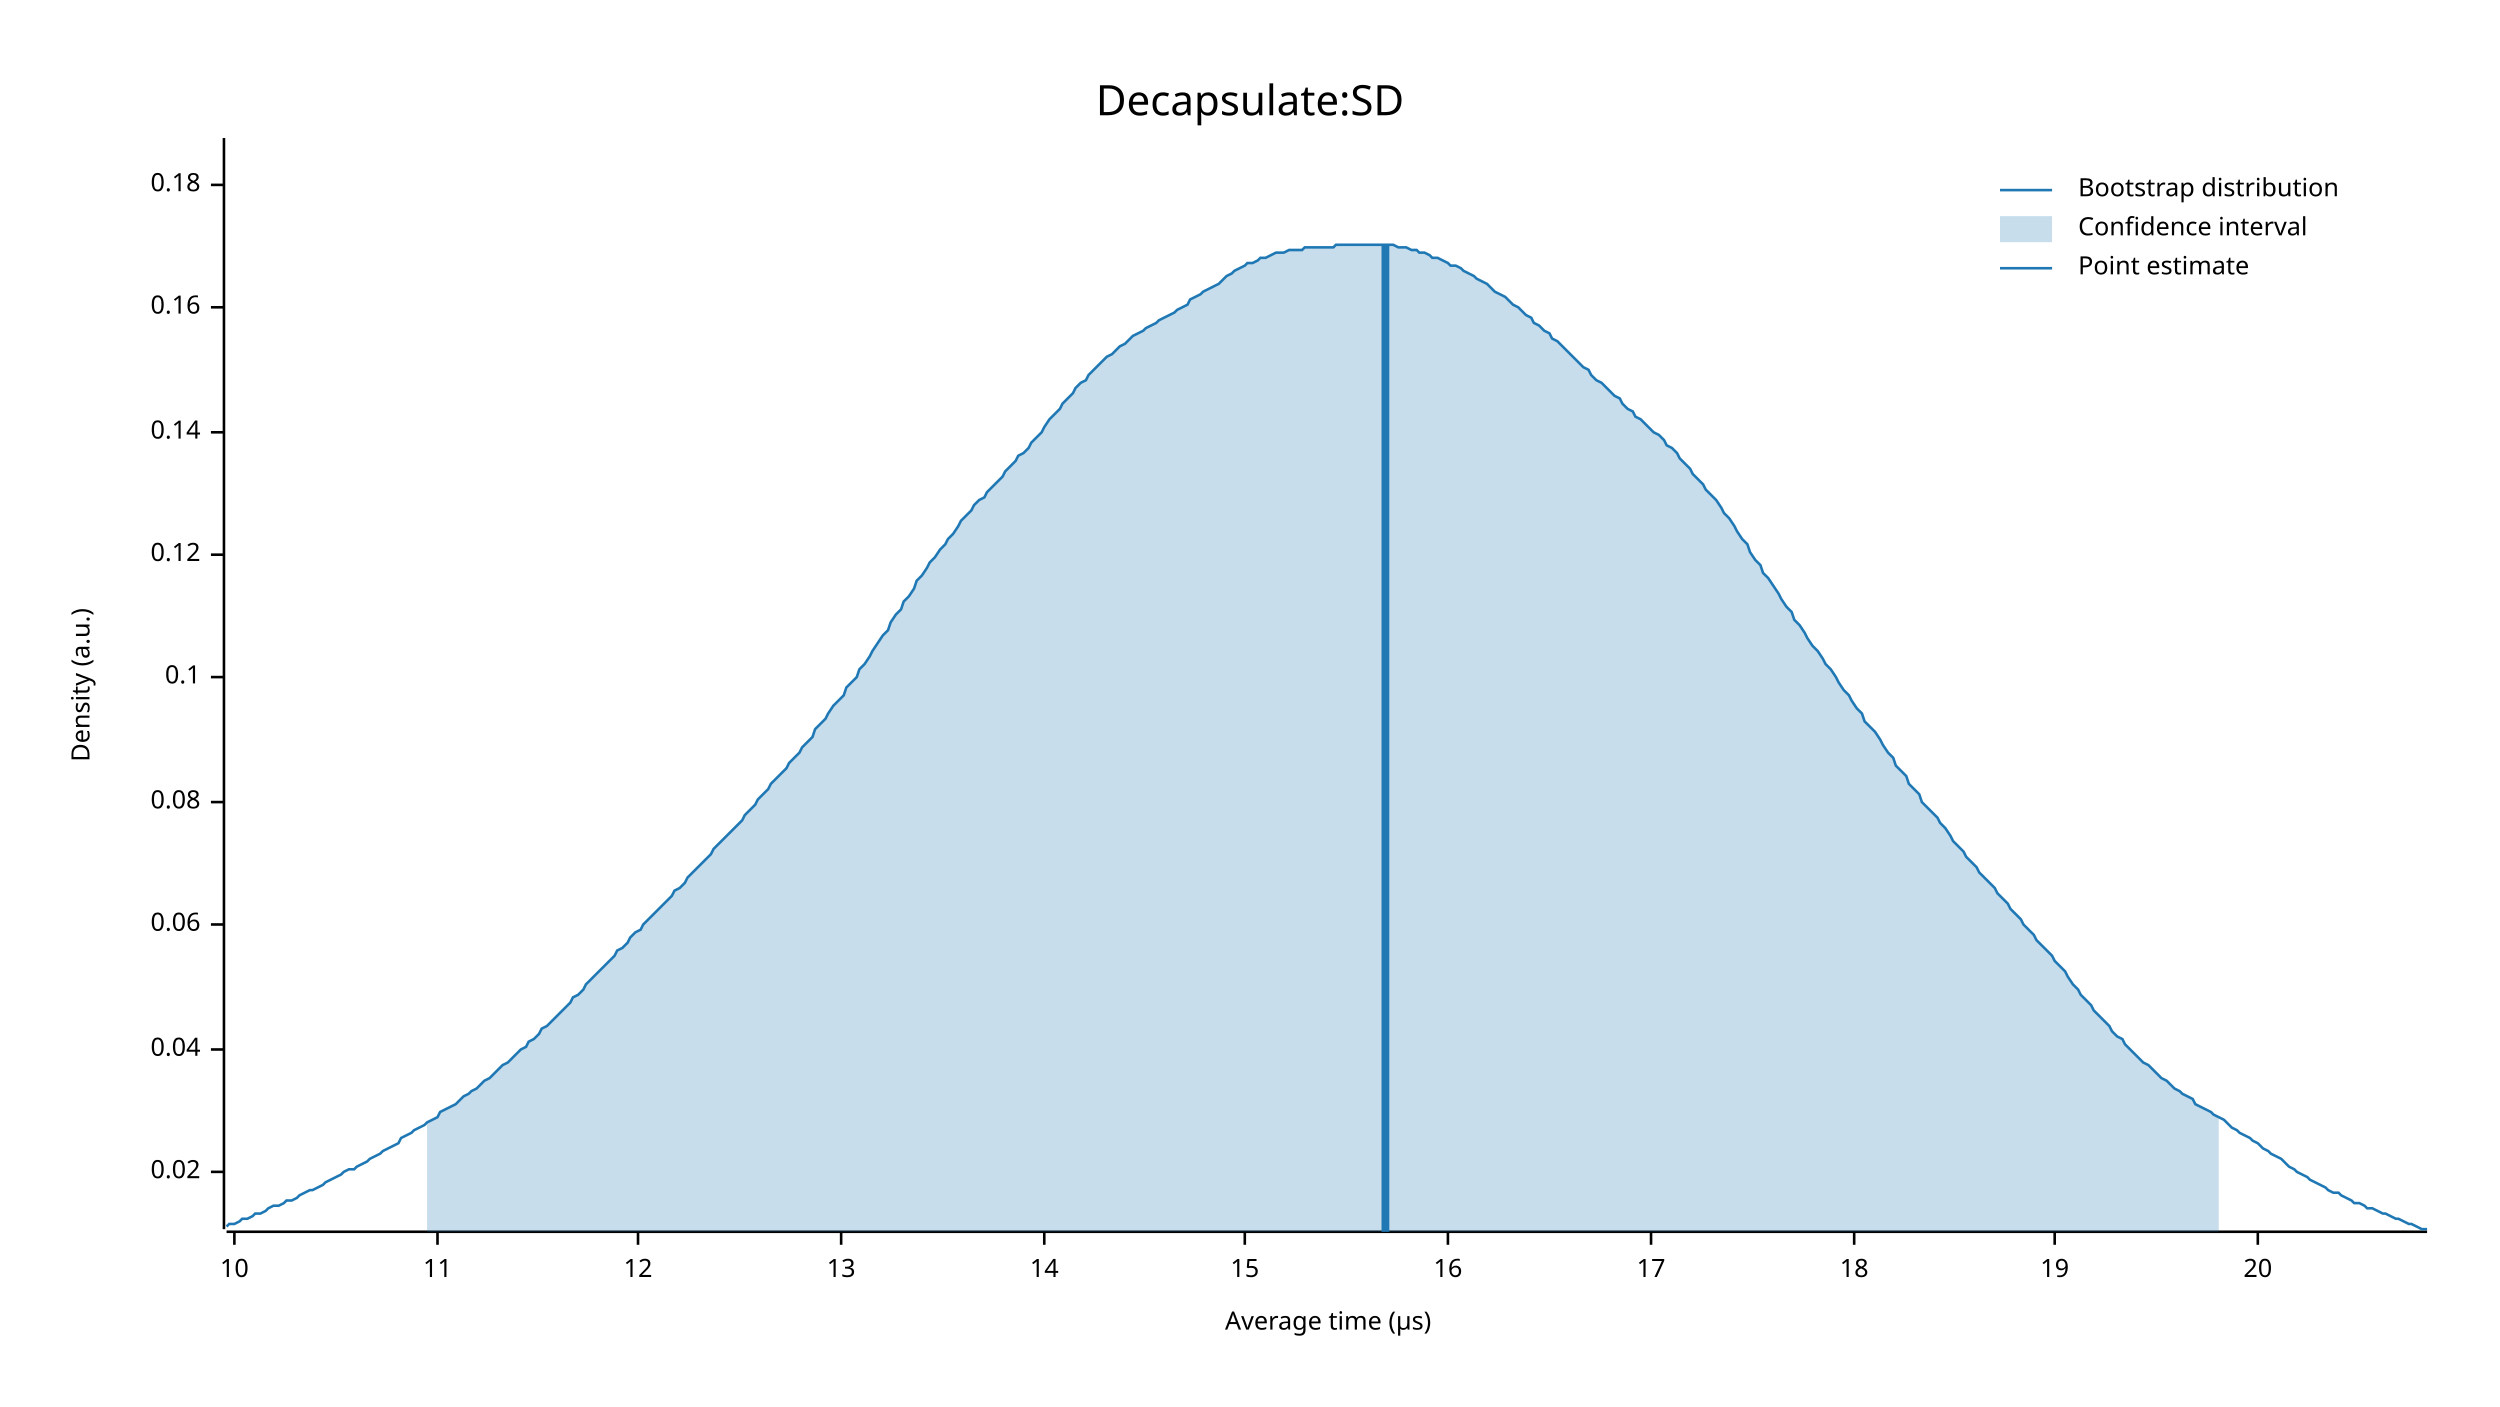
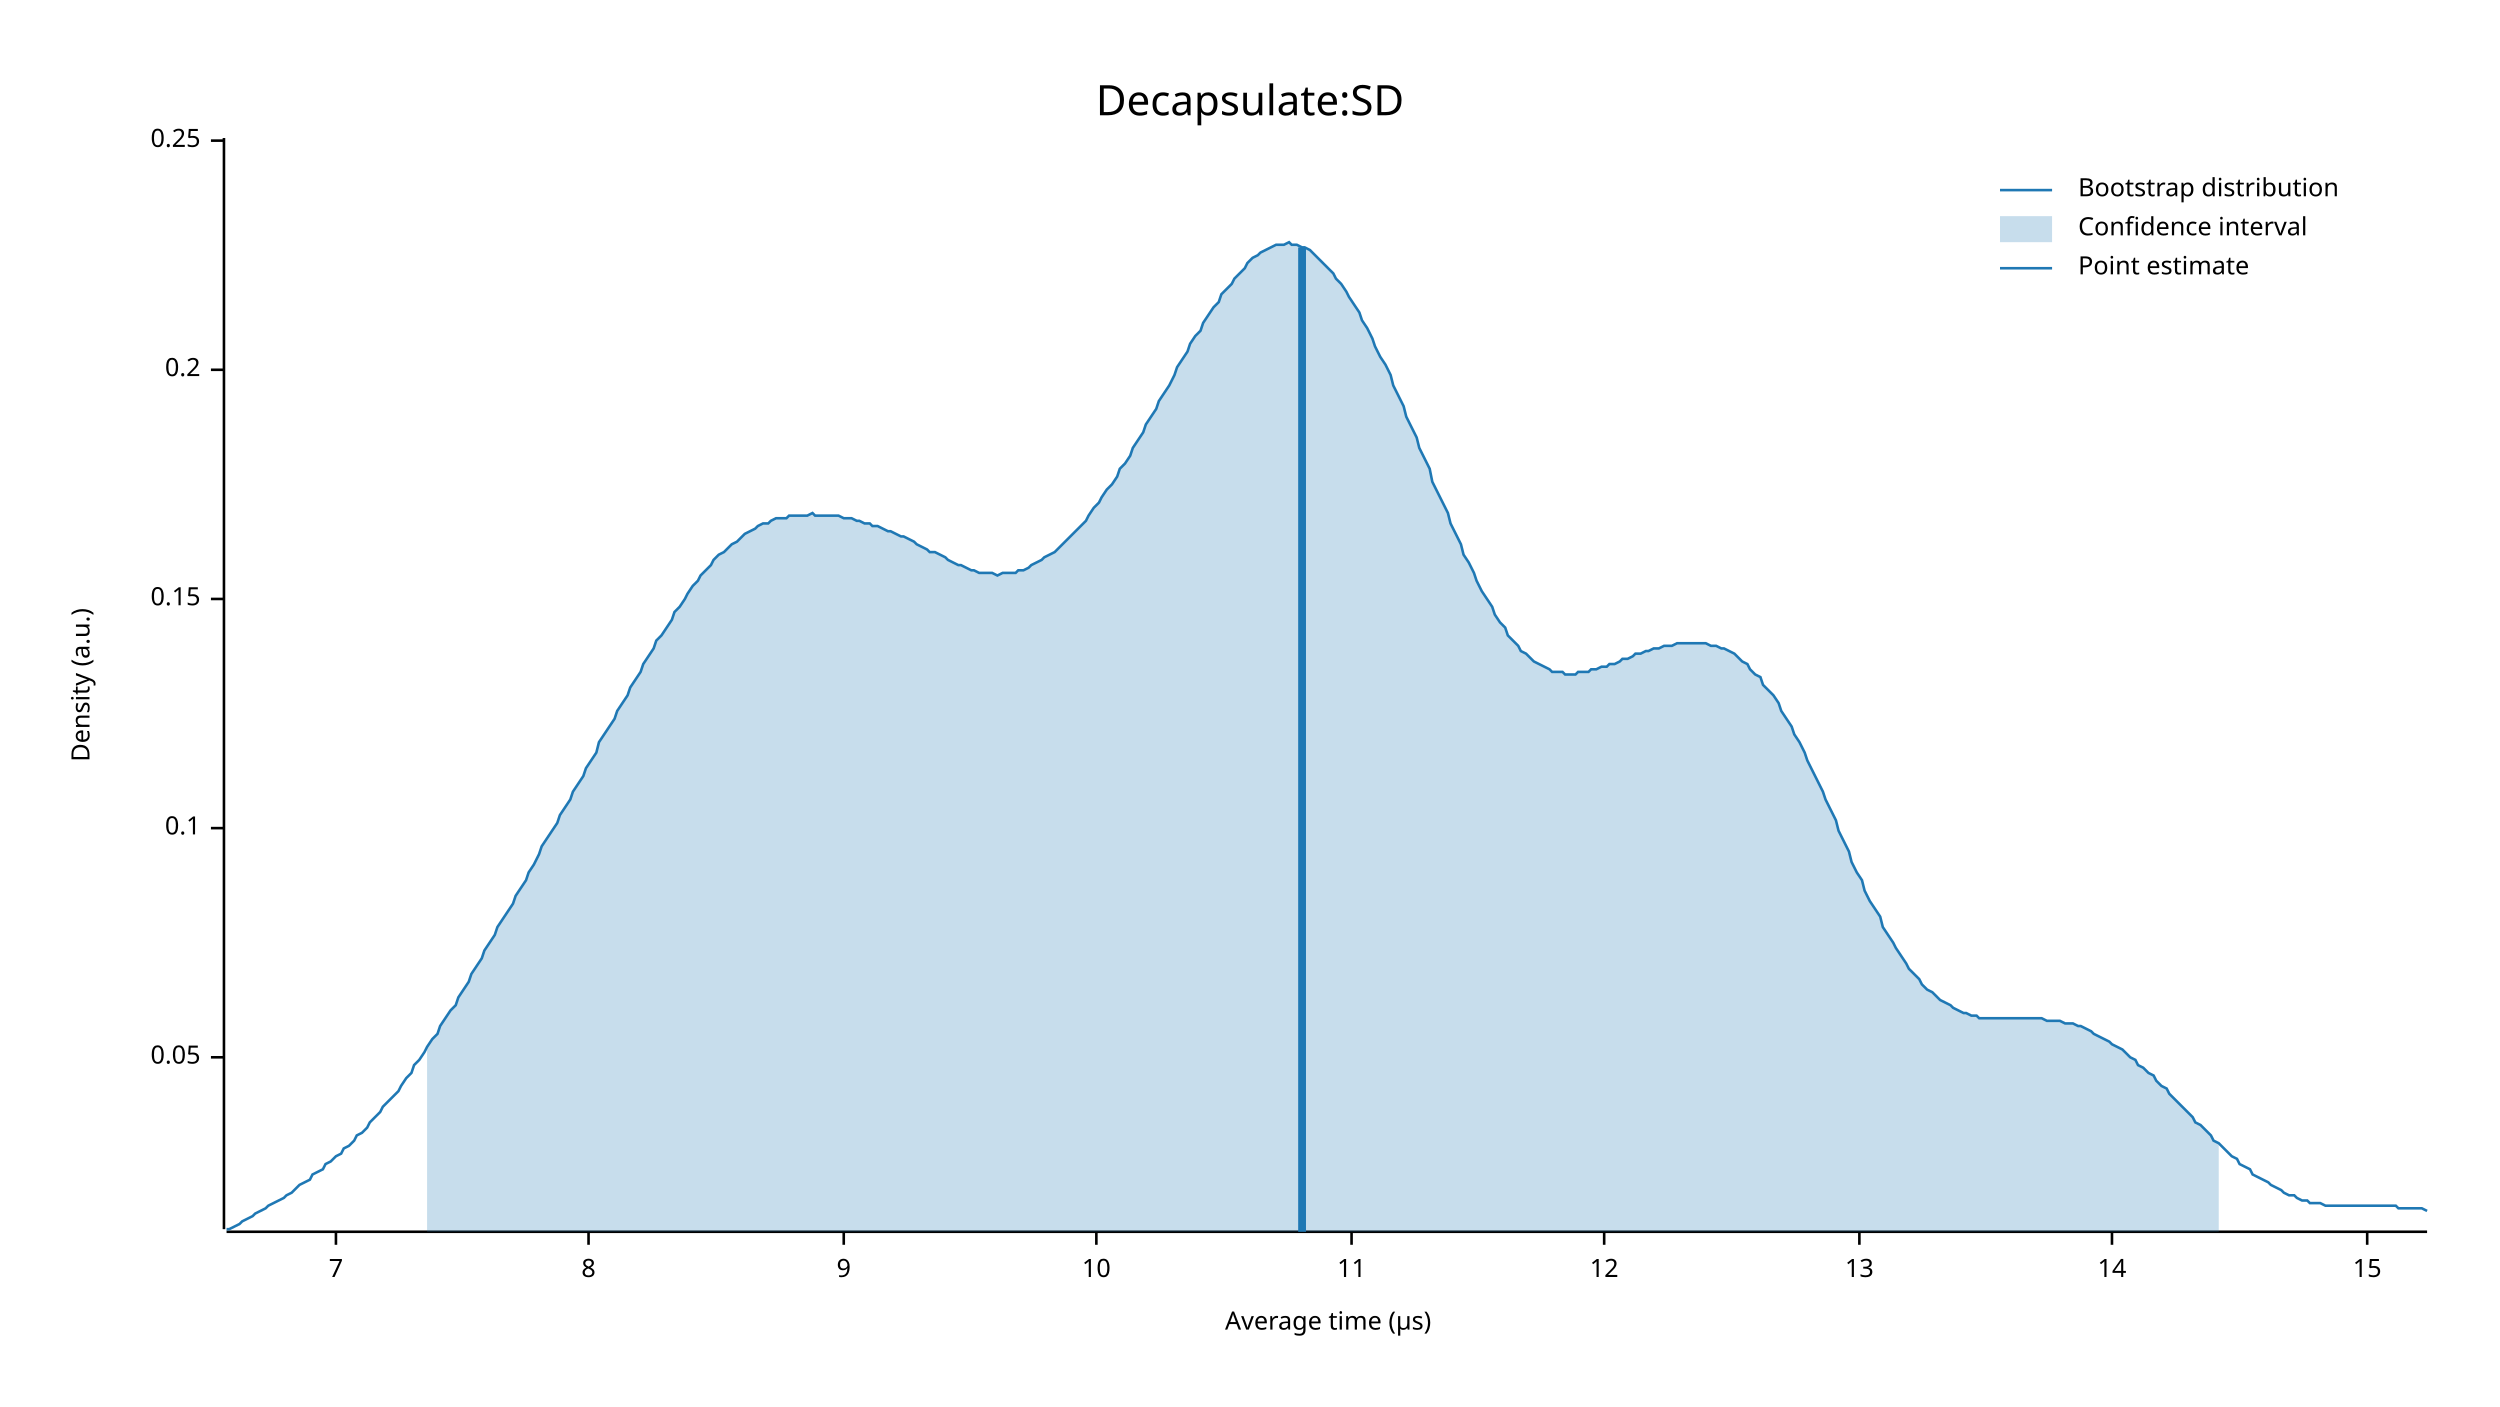
<svg xmlns="http://www.w3.org/2000/svg" width="960" height="540" viewBox="0 0 960 540">
  <text x="480" y="32" dy="0.76em" text-anchor="middle" font-family="sans-serif" font-size="16.129" opacity="1" fill="#000000">
Decapsulate:SD
</text>
  <text x="27" y="263" dy="0.76em" text-anchor="middle" font-family="sans-serif" font-size="9.677" opacity="1" fill="#000000" transform="rotate(270, 27, 263)">
Density (a.u.)
</text>
  <text x="510" y="513" dy="-0.5ex" text-anchor="middle" font-family="sans-serif" font-size="9.677" opacity="1" fill="#000000">
Average time (µs)
</text>
  <polyline fill="none" opacity="1" stroke="#000000" stroke-width="1" points="86,53 86,472 " />
-   <text x="77" y="450" dy="0.5ex" text-anchor="end" font-family="sans-serif" font-size="9.677" opacity="1" fill="#000000">
- 0.02
+   <text x="77" y="406" dy="0.5ex" text-anchor="end" font-family="sans-serif" font-size="9.677" opacity="1" fill="#000000">
+ 0.05
</text>
-   <polyline fill="none" opacity="1" stroke="#000000" stroke-width="1" points="81,450 86,450 " />
-   <text x="77" y="403" dy="0.5ex" text-anchor="end" font-family="sans-serif" font-size="9.677" opacity="1" fill="#000000">
- 0.04
- </text>
-   <polyline fill="none" opacity="1" stroke="#000000" stroke-width="1" points="81,403 86,403 " />
-   <text x="77" y="355" dy="0.5ex" text-anchor="end" font-family="sans-serif" font-size="9.677" opacity="1" fill="#000000">
- 0.06
- </text>
-   <polyline fill="none" opacity="1" stroke="#000000" stroke-width="1" points="81,355 86,355 " />
-   <text x="77" y="308" dy="0.5ex" text-anchor="end" font-family="sans-serif" font-size="9.677" opacity="1" fill="#000000">
- 0.08
- </text>
-   <polyline fill="none" opacity="1" stroke="#000000" stroke-width="1" points="81,308 86,308 " />
-   <text x="77" y="260" dy="0.5ex" text-anchor="end" font-family="sans-serif" font-size="9.677" opacity="1" fill="#000000">
+   <polyline fill="none" opacity="1" stroke="#000000" stroke-width="1" points="81,406 86,406 " />
+   <text x="77" y="318" dy="0.5ex" text-anchor="end" font-family="sans-serif" font-size="9.677" opacity="1" fill="#000000">
0.1
</text>
-   <polyline fill="none" opacity="1" stroke="#000000" stroke-width="1" points="81,260 86,260 " />
-   <text x="77" y="213" dy="0.5ex" text-anchor="end" font-family="sans-serif" font-size="9.677" opacity="1" fill="#000000">
- 0.12
+   <polyline fill="none" opacity="1" stroke="#000000" stroke-width="1" points="81,318 86,318 " />
+   <text x="77" y="230" dy="0.5ex" text-anchor="end" font-family="sans-serif" font-size="9.677" opacity="1" fill="#000000">
+ 0.15
</text>
-   <polyline fill="none" opacity="1" stroke="#000000" stroke-width="1" points="81,213 86,213 " />
-   <text x="77" y="166" dy="0.5ex" text-anchor="end" font-family="sans-serif" font-size="9.677" opacity="1" fill="#000000">
- 0.14
+   <polyline fill="none" opacity="1" stroke="#000000" stroke-width="1" points="81,230 86,230 " />
+   <text x="77" y="142" dy="0.5ex" text-anchor="end" font-family="sans-serif" font-size="9.677" opacity="1" fill="#000000">
+ 0.2
</text>
-   <polyline fill="none" opacity="1" stroke="#000000" stroke-width="1" points="81,166 86,166 " />
-   <text x="77" y="118" dy="0.5ex" text-anchor="end" font-family="sans-serif" font-size="9.677" opacity="1" fill="#000000">
- 0.16
+   <polyline fill="none" opacity="1" stroke="#000000" stroke-width="1" points="81,142 86,142 " />
+   <text x="77" y="54" dy="0.5ex" text-anchor="end" font-family="sans-serif" font-size="9.677" opacity="1" fill="#000000">
+ 0.25
</text>
-   <polyline fill="none" opacity="1" stroke="#000000" stroke-width="1" points="81,118 86,118 " />
-   <text x="77" y="71" dy="0.5ex" text-anchor="end" font-family="sans-serif" font-size="9.677" opacity="1" fill="#000000">
- 0.18
+   <polyline fill="none" opacity="1" stroke="#000000" stroke-width="1" points="81,54 86,54 " />
+   <polyline fill="none" opacity="1" stroke="#000000" stroke-width="1" points="87,473 932,473 " />
+   <text x="129" y="483" dy="0.76em" text-anchor="middle" font-family="sans-serif" font-size="9.677" opacity="1" fill="#000000">
+ 7
</text>
-   <polyline fill="none" opacity="1" stroke="#000000" stroke-width="1" points="81,71 86,71 " />
-   <polyline fill="none" opacity="1" stroke="#000000" stroke-width="1" points="87,473 932,473 " />
-   <text x="90" y="483" dy="0.76em" text-anchor="middle" font-family="sans-serif" font-size="9.677" opacity="1" fill="#000000">
+   <polyline fill="none" opacity="1" stroke="#000000" stroke-width="1" points="129,473 129,478 " />
+   <text x="226" y="483" dy="0.76em" text-anchor="middle" font-family="sans-serif" font-size="9.677" opacity="1" fill="#000000">
+ 8
+ </text>
+   <polyline fill="none" opacity="1" stroke="#000000" stroke-width="1" points="226,473 226,478 " />
+   <text x="324" y="483" dy="0.76em" text-anchor="middle" font-family="sans-serif" font-size="9.677" opacity="1" fill="#000000">
+ 9
+ </text>
+   <polyline fill="none" opacity="1" stroke="#000000" stroke-width="1" points="324,473 324,478 " />
+   <text x="421" y="483" dy="0.76em" text-anchor="middle" font-family="sans-serif" font-size="9.677" opacity="1" fill="#000000">
10
</text>
-   <polyline fill="none" opacity="1" stroke="#000000" stroke-width="1" points="90,473 90,478 " />
-   <text x="168" y="483" dy="0.76em" text-anchor="middle" font-family="sans-serif" font-size="9.677" opacity="1" fill="#000000">
+   <polyline fill="none" opacity="1" stroke="#000000" stroke-width="1" points="421,473 421,478 " />
+   <text x="519" y="483" dy="0.76em" text-anchor="middle" font-family="sans-serif" font-size="9.677" opacity="1" fill="#000000">
11
</text>
-   <polyline fill="none" opacity="1" stroke="#000000" stroke-width="1" points="168,473 168,478 " />
-   <text x="245" y="483" dy="0.76em" text-anchor="middle" font-family="sans-serif" font-size="9.677" opacity="1" fill="#000000">
+   <polyline fill="none" opacity="1" stroke="#000000" stroke-width="1" points="519,473 519,478 " />
+   <text x="616" y="483" dy="0.76em" text-anchor="middle" font-family="sans-serif" font-size="9.677" opacity="1" fill="#000000">
12
</text>
-   <polyline fill="none" opacity="1" stroke="#000000" stroke-width="1" points="245,473 245,478 " />
-   <text x="323" y="483" dy="0.76em" text-anchor="middle" font-family="sans-serif" font-size="9.677" opacity="1" fill="#000000">
+   <polyline fill="none" opacity="1" stroke="#000000" stroke-width="1" points="616,473 616,478 " />
+   <text x="714" y="483" dy="0.76em" text-anchor="middle" font-family="sans-serif" font-size="9.677" opacity="1" fill="#000000">
13
</text>
-   <polyline fill="none" opacity="1" stroke="#000000" stroke-width="1" points="323,473 323,478 " />
-   <text x="401" y="483" dy="0.76em" text-anchor="middle" font-family="sans-serif" font-size="9.677" opacity="1" fill="#000000">
+   <polyline fill="none" opacity="1" stroke="#000000" stroke-width="1" points="714,473 714,478 " />
+   <text x="811" y="483" dy="0.76em" text-anchor="middle" font-family="sans-serif" font-size="9.677" opacity="1" fill="#000000">
14
</text>
-   <polyline fill="none" opacity="1" stroke="#000000" stroke-width="1" points="401,473 401,478 " />
-   <text x="478" y="483" dy="0.76em" text-anchor="middle" font-family="sans-serif" font-size="9.677" opacity="1" fill="#000000">
+   <polyline fill="none" opacity="1" stroke="#000000" stroke-width="1" points="811,473 811,478 " />
+   <text x="909" y="483" dy="0.76em" text-anchor="middle" font-family="sans-serif" font-size="9.677" opacity="1" fill="#000000">
15
</text>
-   <polyline fill="none" opacity="1" stroke="#000000" stroke-width="1" points="478,473 478,478 " />
-   <text x="556" y="483" dy="0.76em" text-anchor="middle" font-family="sans-serif" font-size="9.677" opacity="1" fill="#000000">
- 16
- </text>
-   <polyline fill="none" opacity="1" stroke="#000000" stroke-width="1" points="556,473 556,478 " />
-   <text x="634" y="483" dy="0.76em" text-anchor="middle" font-family="sans-serif" font-size="9.677" opacity="1" fill="#000000">
- 17
- </text>
-   <polyline fill="none" opacity="1" stroke="#000000" stroke-width="1" points="634,473 634,478 " />
-   <text x="712" y="483" dy="0.76em" text-anchor="middle" font-family="sans-serif" font-size="9.677" opacity="1" fill="#000000">
- 18
- </text>
-   <polyline fill="none" opacity="1" stroke="#000000" stroke-width="1" points="712,473 712,478 " />
-   <text x="789" y="483" dy="0.76em" text-anchor="middle" font-family="sans-serif" font-size="9.677" opacity="1" fill="#000000">
- 19
- </text>
-   <polyline fill="none" opacity="1" stroke="#000000" stroke-width="1" points="789,473 789,478 " />
-   <text x="867" y="483" dy="0.76em" text-anchor="middle" font-family="sans-serif" font-size="9.677" opacity="1" fill="#000000">
- 20
- </text>
-   <polyline fill="none" opacity="1" stroke="#000000" stroke-width="1" points="867,473 867,478 " />
-   <polyline fill="none" opacity="1" stroke="#1F78B4" stroke-width="1" points="87,471 88,470 90,470 92,469 93,468 95,468 97,467 98,466 100,466 102,465 103,464 105,463 107,463 109,462 110,461 112,461 114,460 115,459 117,458 119,457 120,457 122,456 124,455 125,454 127,453 129,452 131,451 132,450 134,449 136,449 137,448 139,447 141,446 142,445 144,444 146,443 147,442 149,441 151,440 153,439 154,437 156,436 158,435 159,434 161,433 163,432 164,431 166,430 168,429 169,427 171,426 173,425 175,424 176,423 178,421 180,420 181,419 183,418 185,416 186,415 188,414 190,412 191,411 193,409 195,408 197,406 198,405 200,403 202,402 203,400 205,399 207,397 208,395 210,394 212,392 214,390 215,389 217,387 219,385 220,383 222,382 224,380 225,378 227,376 229,374 230,373 232,371 234,369 236,367 237,365 239,364 241,362 242,360 244,358 246,357 247,355 249,353 251,351 252,350 254,348 256,346 258,344 259,342 261,341 263,339 264,337 266,335 268,333 269,332 271,330 273,328 274,326 276,324 278,322 280,320 281,319 283,317 285,315 286,313 288,311 290,309 291,307 293,305 295,303 296,301 298,299 300,297 302,295 303,293 305,291 307,289 308,287 310,285 312,283 313,280 315,278 317,276 318,274 320,271 322,269 324,267 325,264 327,262 329,260 330,257 332,255 334,252 335,250 337,247 339,244 341,242 342,239 344,236 346,234 347,231 349,229 351,226 352,223 354,221 356,218 357,216 359,214 361,211 363,209 364,207 366,205 368,202 369,200 371,198 373,196 374,194 376,192 378,191 379,189 381,187 383,185 385,183 386,181 388,179 390,177 391,175 393,174 395,172 396,170 398,168 400,166 401,164 403,161 405,159 407,157 408,155 410,153 412,151 413,149 415,147 417,146 418,144 420,142 422,140 423,139 425,137 427,136 429,134 430,133 432,132 434,130 435,129 437,128 439,127 440,126 442,125 444,124 445,123 447,122 449,121 451,120 452,119 454,118 456,117 457,115 459,114 461,113 462,112 464,111 466,110 468,109 469,108 471,106 473,105 474,104 476,103 478,102 479,101 481,101 483,100 484,99 486,99 488,98 490,97 491,97 493,97 495,96 496,96 498,96 500,96 501,95 503,95 505,95 506,95 508,95 510,95 512,95 513,94 515,94 517,94 518,94 520,94 522,94 523,94 525,94 527,94 528,94 530,94 532,94 534,94 535,94 537,95 539,95 540,95 542,96 544,96 545,97 547,97 549,98 550,99 552,99 554,100 556,101 557,102 559,102 561,103 562,104 564,105 566,106 567,107 569,108 571,109 573,111 574,112 576,113 578,114 579,115 581,117 583,118 584,119 586,121 588,122 589,124 591,125 593,127 595,128 596,130 598,131 600,133 601,134 603,136 605,138 606,139 608,141 610,142 611,144 613,146 615,147 617,149 618,150 620,152 622,153 623,155 625,157 627,158 628,160 630,161 632,163 633,164 635,166 637,167 639,169 640,171 642,172 644,174 645,176 647,178 649,180 650,182 652,184 654,186 655,188 657,190 659,192 661,195 662,197 664,199 666,202 667,204 669,207 671,209 672,212 674,215 676,217 677,220 679,222 681,225 683,228 684,230 686,233 688,235 689,238 691,240 693,243 694,245 696,248 698,250 700,253 701,255 703,257 705,260 706,262 708,265 710,267 711,269 713,272 715,274 716,277 718,279 720,281 722,284 723,286 725,289 727,291 728,294 730,296 732,298 733,301 735,303 737,305 738,308 740,310 742,312 744,314 745,316 747,318 749,321 750,323 752,325 754,327 755,329 757,331 759,333 760,335 762,337 764,339 766,341 767,343 769,345 771,347 772,349 774,351 776,353 777,355 779,357 781,359 782,361 784,363 786,365 788,367 789,369 791,371 793,373 794,375 796,378 798,380 799,382 801,384 803,386 804,388 806,390 808,392 810,394 811,396 813,398 815,399 816,401 818,403 820,405 821,406 823,408 825,409 827,411 828,412 830,414 832,415 833,416 835,418 837,419 838,420 840,421 842,422 843,424 845,425 847,426 849,427 850,428 852,429 854,430 855,431 857,433 859,434 860,435 862,436 864,437 865,438 867,439 869,441 871,442 872,443 874,444 876,445 877,446 879,448 881,449 882,450 884,451 886,452 887,453 889,454 891,455 893,456 894,457 896,458 898,458 899,459 901,460 903,461 904,462 906,462 908,463 909,464 911,464 913,465 915,466 916,466 918,467 920,468 921,468 923,469 925,470 926,470 928,471 930,472 932,472 " />
-   <polygon opacity="0.25" fill="#1F78B4" points="164,431 166,430 168,429 169,427 171,426 173,425 175,424 176,423 178,421 180,420 181,419 183,418 185,416 186,415 188,414 190,412 191,411 193,409 195,408 197,406 198,405 200,403 202,402 203,400 205,399 207,397 208,395 210,394 212,392 214,390 215,389 217,387 219,385 220,383 222,382 224,380 225,378 227,376 229,374 230,373 232,371 234,369 236,367 237,365 239,364 241,362 242,360 244,358 246,357 247,355 249,353 251,351 252,350 254,348 256,346 258,344 259,342 261,341 263,339 264,337 266,335 268,333 269,332 271,330 273,328 274,326 276,324 278,322 280,320 281,319 283,317 285,315 286,313 288,311 290,309 291,307 293,305 295,303 296,301 298,299 300,297 302,295 303,293 305,291 307,289 308,287 310,285 312,283 313,280 315,278 317,276 318,274 320,271 322,269 324,267 325,264 327,262 329,260 330,257 332,255 334,252 335,250 337,247 339,244 341,242 342,239 344,236 346,234 347,231 349,229 351,226 352,223 354,221 356,218 357,216 359,214 361,211 363,209 364,207 366,205 368,202 369,200 371,198 373,196 374,194 376,192 378,191 379,189 381,187 383,185 385,183 386,181 388,179 390,177 391,175 393,174 395,172 396,170 398,168 400,166 401,164 403,161 405,159 407,157 408,155 410,153 412,151 413,149 415,147 417,146 418,144 420,142 422,140 423,139 425,137 427,136 429,134 430,133 432,132 434,130 435,129 437,128 439,127 440,126 442,125 444,124 445,123 447,122 449,121 451,120 452,119 454,118 456,117 457,115 459,114 461,113 462,112 464,111 466,110 468,109 469,108 471,106 473,105 474,104 476,103 478,102 479,101 481,101 483,100 484,99 486,99 488,98 490,97 491,97 493,97 495,96 496,96 498,96 500,96 501,95 503,95 505,95 506,95 508,95 510,95 512,95 513,94 515,94 517,94 518,94 520,94 522,94 523,94 525,94 527,94 528,94 530,94 532,94 534,94 535,94 537,95 539,95 540,95 542,96 544,96 545,97 547,97 549,98 550,99 552,99 554,100 556,101 557,102 559,102 561,103 562,104 564,105 566,106 567,107 569,108 571,109 573,111 574,112 576,113 578,114 579,115 581,117 583,118 584,119 586,121 588,122 589,124 591,125 593,127 595,128 596,130 598,131 600,133 601,134 603,136 605,138 606,139 608,141 610,142 611,144 613,146 615,147 617,149 618,150 620,152 622,153 623,155 625,157 627,158 628,160 630,161 632,163 633,164 635,166 637,167 639,169 640,171 642,172 644,174 645,176 647,178 649,180 650,182 652,184 654,186 655,188 657,190 659,192 661,195 662,197 664,199 666,202 667,204 669,207 671,209 672,212 674,215 676,217 677,220 679,222 681,225 683,228 684,230 686,233 688,235 689,238 691,240 693,243 694,245 696,248 698,250 700,253 701,255 703,257 705,260 706,262 708,265 710,267 711,269 713,272 715,274 716,277 718,279 720,281 722,284 723,286 725,289 727,291 728,294 730,296 732,298 733,301 735,303 737,305 738,308 740,310 742,312 744,314 745,316 747,318 749,321 750,323 752,325 754,327 755,329 757,331 759,333 760,335 762,337 764,339 766,341 767,343 769,345 771,347 772,349 774,351 776,353 777,355 779,357 781,359 782,361 784,363 786,365 788,367 789,369 791,371 793,373 794,375 796,378 798,380 799,382 801,384 803,386 804,388 806,390 808,392 810,394 811,396 813,398 815,399 816,401 818,403 820,405 821,406 823,408 825,409 827,411 828,412 830,414 832,415 833,416 835,418 837,419 838,420 840,421 842,422 843,424 845,425 847,426 849,427 850,428 852,429 852,473 164,473 " />
-   <polyline fill="none" opacity="1" stroke="#1F78B4" stroke-width="3" points="532,473 532,94 " />
+   <polyline fill="none" opacity="1" stroke="#000000" stroke-width="1" points="909,473 909,478 " />
+   <polyline fill="none" opacity="1" stroke="#1F78B4" stroke-width="1" points="87,472 88,472 90,471 92,470 93,469 95,468 97,467 98,466 100,465 102,464 103,463 105,462 107,461 109,460 110,459 112,458 114,456 115,455 117,454 119,453 120,451 122,450 124,449 125,447 127,446 129,444 131,443 132,441 134,440 136,438 137,436 139,435 141,433 142,431 144,429 146,427 147,425 149,423 151,421 153,419 154,417 156,414 158,412 159,409 161,407 163,404 164,402 166,399 168,397 169,394 171,391 173,388 175,386 176,383 178,380 180,377 181,374 183,371 185,368 186,365 188,362 190,359 191,356 193,353 195,350 197,347 198,344 200,341 202,338 203,335 205,332 207,328 208,325 210,322 212,319 214,316 215,313 217,310 219,307 220,304 222,301 224,298 225,295 227,292 229,289 230,285 232,282 234,279 236,276 237,273 239,270 241,267 242,264 244,261 246,258 247,255 249,252 251,249 252,246 254,244 256,241 258,238 259,235 261,233 263,230 264,228 266,225 268,223 269,221 271,219 273,217 274,215 276,213 278,212 280,210 281,209 283,208 285,206 286,205 288,204 290,203 291,202 293,201 295,201 296,200 298,199 300,199 302,199 303,198 305,198 307,198 308,198 310,198 312,197 313,198 315,198 317,198 318,198 320,198 322,198 324,199 325,199 327,199 329,200 330,200 332,201 334,201 335,202 337,202 339,203 341,204 342,204 344,205 346,206 347,206 349,207 351,208 352,209 354,210 356,211 357,212 359,212 361,213 363,214 364,215 366,216 368,217 369,217 371,218 373,219 374,219 376,220 378,220 379,220 381,220 383,221 385,220 386,220 388,220 390,220 391,219 393,219 395,218 396,217 398,216 400,215 401,214 403,213 405,212 407,210 408,209 410,207 412,205 413,204 415,202 417,200 418,198 420,195 422,193 423,191 425,188 427,186 429,183 430,180 432,178 434,175 435,172 437,169 439,166 440,163 442,160 444,157 445,154 447,151 449,148 451,144 452,141 454,138 456,135 457,132 459,129 461,127 462,124 464,121 466,118 468,116 469,113 471,111 473,109 474,107 476,105 478,103 479,101 481,99 483,98 484,97 486,96 488,95 490,94 491,94 493,94 495,93 496,94 498,94 500,95 501,95 503,96 505,98 506,99 508,101 510,103 512,105 513,107 515,109 517,112 518,114 520,117 522,120 523,123 525,126 527,130 528,133 530,137 532,140 534,144 535,148 537,152 539,156 540,160 542,164 544,168 545,172 547,176 549,180 550,185 552,189 554,193 556,197 557,201 559,205 561,209 562,213 564,216 566,220 567,223 569,227 571,230 573,233 574,236 576,239 578,241 579,244 581,246 583,248 584,250 586,251 588,253 589,254 591,255 593,256 595,257 596,258 598,258 600,258 601,259 603,259 605,259 606,258 608,258 610,258 611,257 613,257 615,256 617,256 618,255 620,255 622,254 623,253 625,253 627,252 628,251 630,251 632,250 633,250 635,249 637,249 639,248 640,248 642,248 644,247 645,247 647,247 649,247 650,247 652,247 654,247 655,247 657,248 659,248 661,249 662,249 664,250 666,251 667,252 669,254 671,255 672,257 674,259 676,260 677,263 679,265 681,267 683,270 684,273 686,276 688,279 689,282 691,285 693,289 694,292 696,296 698,300 700,304 701,307 703,311 705,315 706,319 708,323 710,327 711,331 713,335 715,338 716,342 718,346 720,349 722,352 723,356 725,359 727,362 728,364 730,367 732,370 733,372 735,374 737,376 738,378 740,380 742,381 744,383 745,384 747,385 749,386 750,387 752,388 754,389 755,389 757,390 759,390 760,391 762,391 764,391 766,391 767,391 769,391 771,391 772,391 774,391 776,391 777,391 779,391 781,391 782,391 784,391 786,392 788,392 789,392 791,392 793,393 794,393 796,393 798,394 799,394 801,395 803,396 804,397 806,398 808,399 810,400 811,401 813,402 815,403 816,404 818,406 820,407 821,409 823,410 825,412 827,413 828,415 830,417 832,418 833,420 835,422 837,424 838,425 840,427 842,429 843,431 845,432 847,434 849,436 850,438 852,439 854,441 855,442 857,444 859,445 860,447 862,448 864,449 865,451 867,452 869,453 871,454 872,455 874,456 876,457 877,458 879,459 881,459 882,460 884,461 886,461 887,462 889,462 891,462 893,463 894,463 896,463 898,463 899,463 901,463 903,463 904,463 906,463 908,463 909,463 911,463 913,463 915,463 916,463 918,463 920,463 921,464 923,464 925,464 926,464 928,464 930,464 932,465 " />
+   <polygon opacity="0.25" fill="#1F78B4" points="164,402 166,399 168,397 169,394 171,391 173,388 175,386 176,383 178,380 180,377 181,374 183,371 185,368 186,365 188,362 190,359 191,356 193,353 195,350 197,347 198,344 200,341 202,338 203,335 205,332 207,328 208,325 210,322 212,319 214,316 215,313 217,310 219,307 220,304 222,301 224,298 225,295 227,292 229,289 230,285 232,282 234,279 236,276 237,273 239,270 241,267 242,264 244,261 246,258 247,255 249,252 251,249 252,246 254,244 256,241 258,238 259,235 261,233 263,230 264,228 266,225 268,223 269,221 271,219 273,217 274,215 276,213 278,212 280,210 281,209 283,208 285,206 286,205 288,204 290,203 291,202 293,201 295,201 296,200 298,199 300,199 302,199 303,198 305,198 307,198 308,198 310,198 312,197 313,198 315,198 317,198 318,198 320,198 322,198 324,199 325,199 327,199 329,200 330,200 332,201 334,201 335,202 337,202 339,203 341,204 342,204 344,205 346,206 347,206 349,207 351,208 352,209 354,210 356,211 357,212 359,212 361,213 363,214 364,215 366,216 368,217 369,217 371,218 373,219 374,219 376,220 378,220 379,220 381,220 383,221 385,220 386,220 388,220 390,220 391,219 393,219 395,218 396,217 398,216 400,215 401,214 403,213 405,212 407,210 408,209 410,207 412,205 413,204 415,202 417,200 418,198 420,195 422,193 423,191 425,188 427,186 429,183 430,180 432,178 434,175 435,172 437,169 439,166 440,163 442,160 444,157 445,154 447,151 449,148 451,144 452,141 454,138 456,135 457,132 459,129 461,127 462,124 464,121 466,118 468,116 469,113 471,111 473,109 474,107 476,105 478,103 479,101 481,99 483,98 484,97 486,96 488,95 490,94 491,94 493,94 495,93 496,94 498,94 500,95 501,95 503,96 505,98 506,99 508,101 510,103 512,105 513,107 515,109 517,112 518,114 520,117 522,120 523,123 525,126 527,130 528,133 530,137 532,140 534,144 535,148 537,152 539,156 540,160 542,164 544,168 545,172 547,176 549,180 550,185 552,189 554,193 556,197 557,201 559,205 561,209 562,213 564,216 566,220 567,223 569,227 571,230 573,233 574,236 576,239 578,241 579,244 581,246 583,248 584,250 586,251 588,253 589,254 591,255 593,256 595,257 596,258 598,258 600,258 601,259 603,259 605,259 606,258 608,258 610,258 611,257 613,257 615,256 617,256 618,255 620,255 622,254 623,253 625,253 627,252 628,251 630,251 632,250 633,250 635,249 637,249 639,248 640,248 642,248 644,247 645,247 647,247 649,247 650,247 652,247 654,247 655,247 657,248 659,248 661,249 662,249 664,250 666,251 667,252 669,254 671,255 672,257 674,259 676,260 677,263 679,265 681,267 683,270 684,273 686,276 688,279 689,282 691,285 693,289 694,292 696,296 698,300 700,304 701,307 703,311 705,315 706,319 708,323 710,327 711,331 713,335 715,338 716,342 718,346 720,349 722,352 723,356 725,359 727,362 728,364 730,367 732,370 733,372 735,374 737,376 738,378 740,380 742,381 744,383 745,384 747,385 749,386 750,387 752,388 754,389 755,389 757,390 759,390 760,391 762,391 764,391 766,391 767,391 769,391 771,391 772,391 774,391 776,391 777,391 779,391 781,391 782,391 784,391 786,392 788,392 789,392 791,392 793,393 794,393 796,393 798,394 799,394 801,395 803,396 804,397 806,398 808,399 810,400 811,401 813,402 815,403 816,404 818,406 820,407 821,409 823,410 825,412 827,413 828,415 830,417 832,418 833,420 835,422 837,424 838,425 840,427 842,429 843,431 845,432 847,434 849,436 850,438 852,439 852,473 164,473 " />
+   <polyline fill="none" opacity="1" stroke="#1F78B4" stroke-width="3" points="500,473 500,95 " />
  <text x="798" y="68" dy="0.76em" text-anchor="start" font-family="sans-serif" font-size="9.677" opacity="1" fill="#000000">
Bootstrap distribution
</text>
  <text x="798" y="83" dy="0.76em" text-anchor="start" font-family="sans-serif" font-size="9.677" opacity="1" fill="#000000">
Confidence interval
</text>
  <text x="798" y="98" dy="0.76em" text-anchor="start" font-family="sans-serif" font-size="9.677" opacity="1" fill="#000000">
Point estimate
</text>
  <polyline fill="none" opacity="1" stroke="#1F78B4" stroke-width="1" points="768,73 788,73 " />
  <rect x="768" y="83" width="20" height="10" opacity="0.25" fill="#1F78B4" stroke="none" />
  <polyline fill="none" opacity="1" stroke="#1F78B4" stroke-width="1" points="768,103 788,103 " />
</svg>
